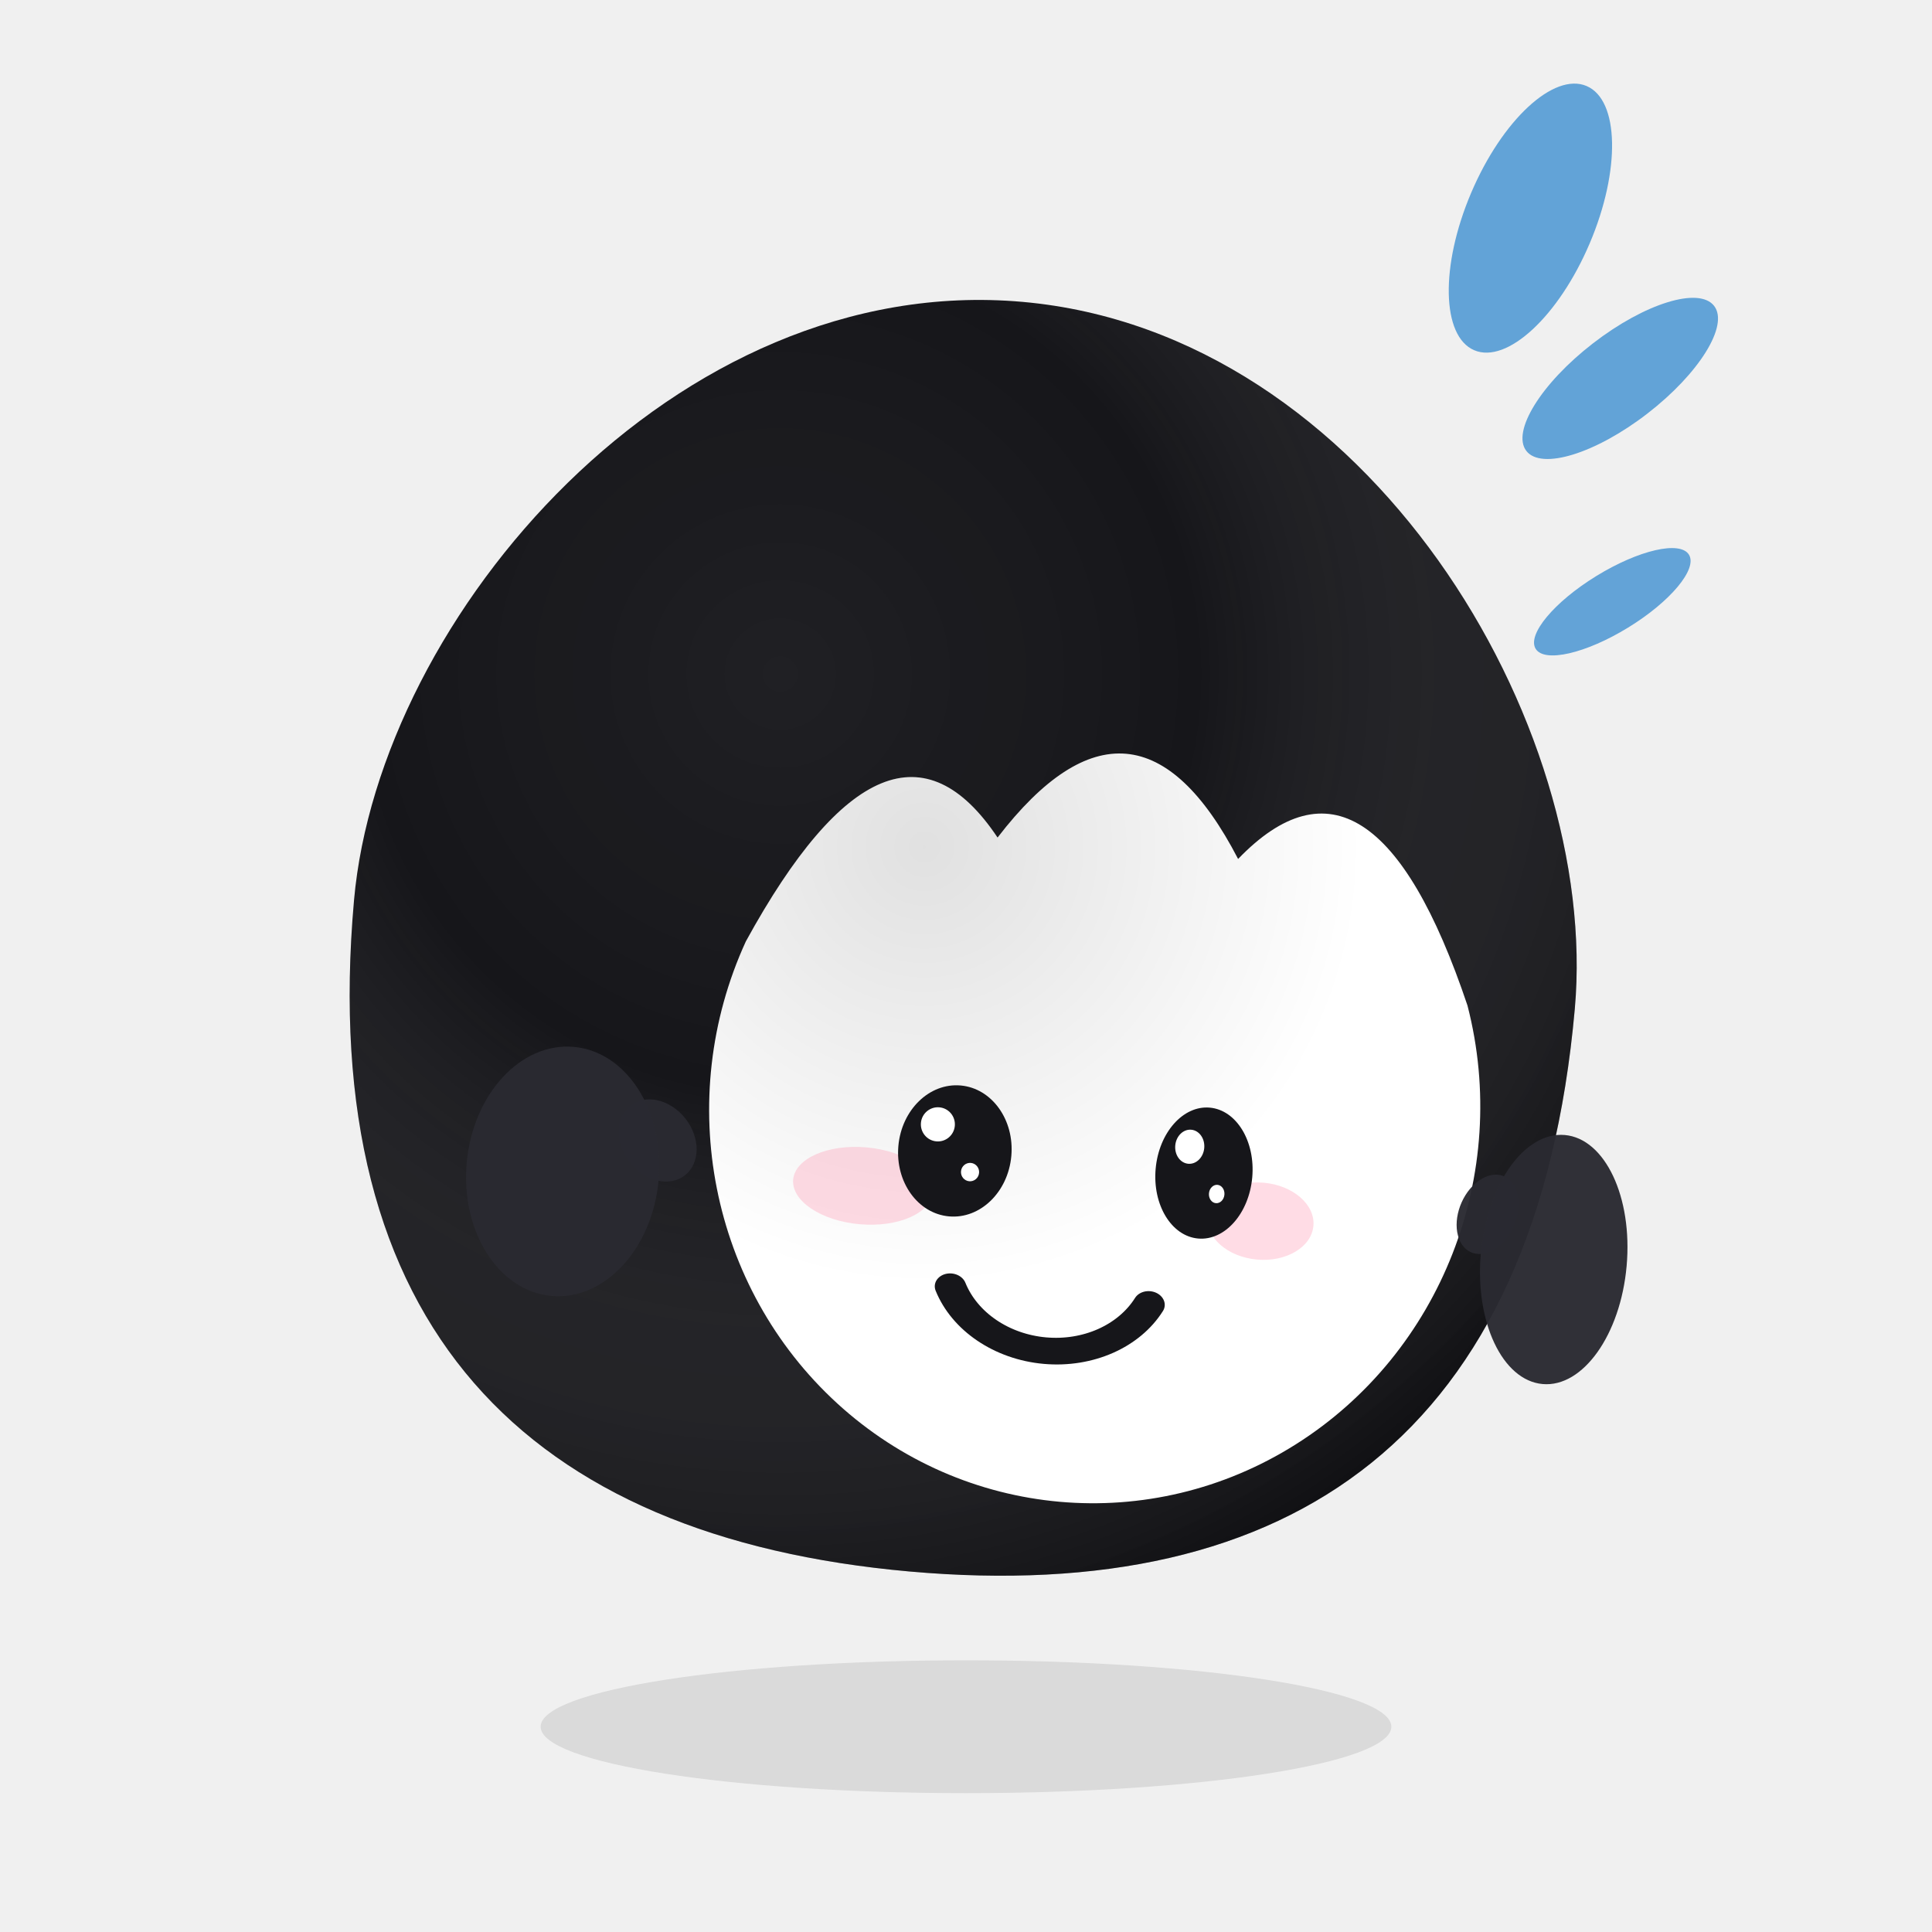
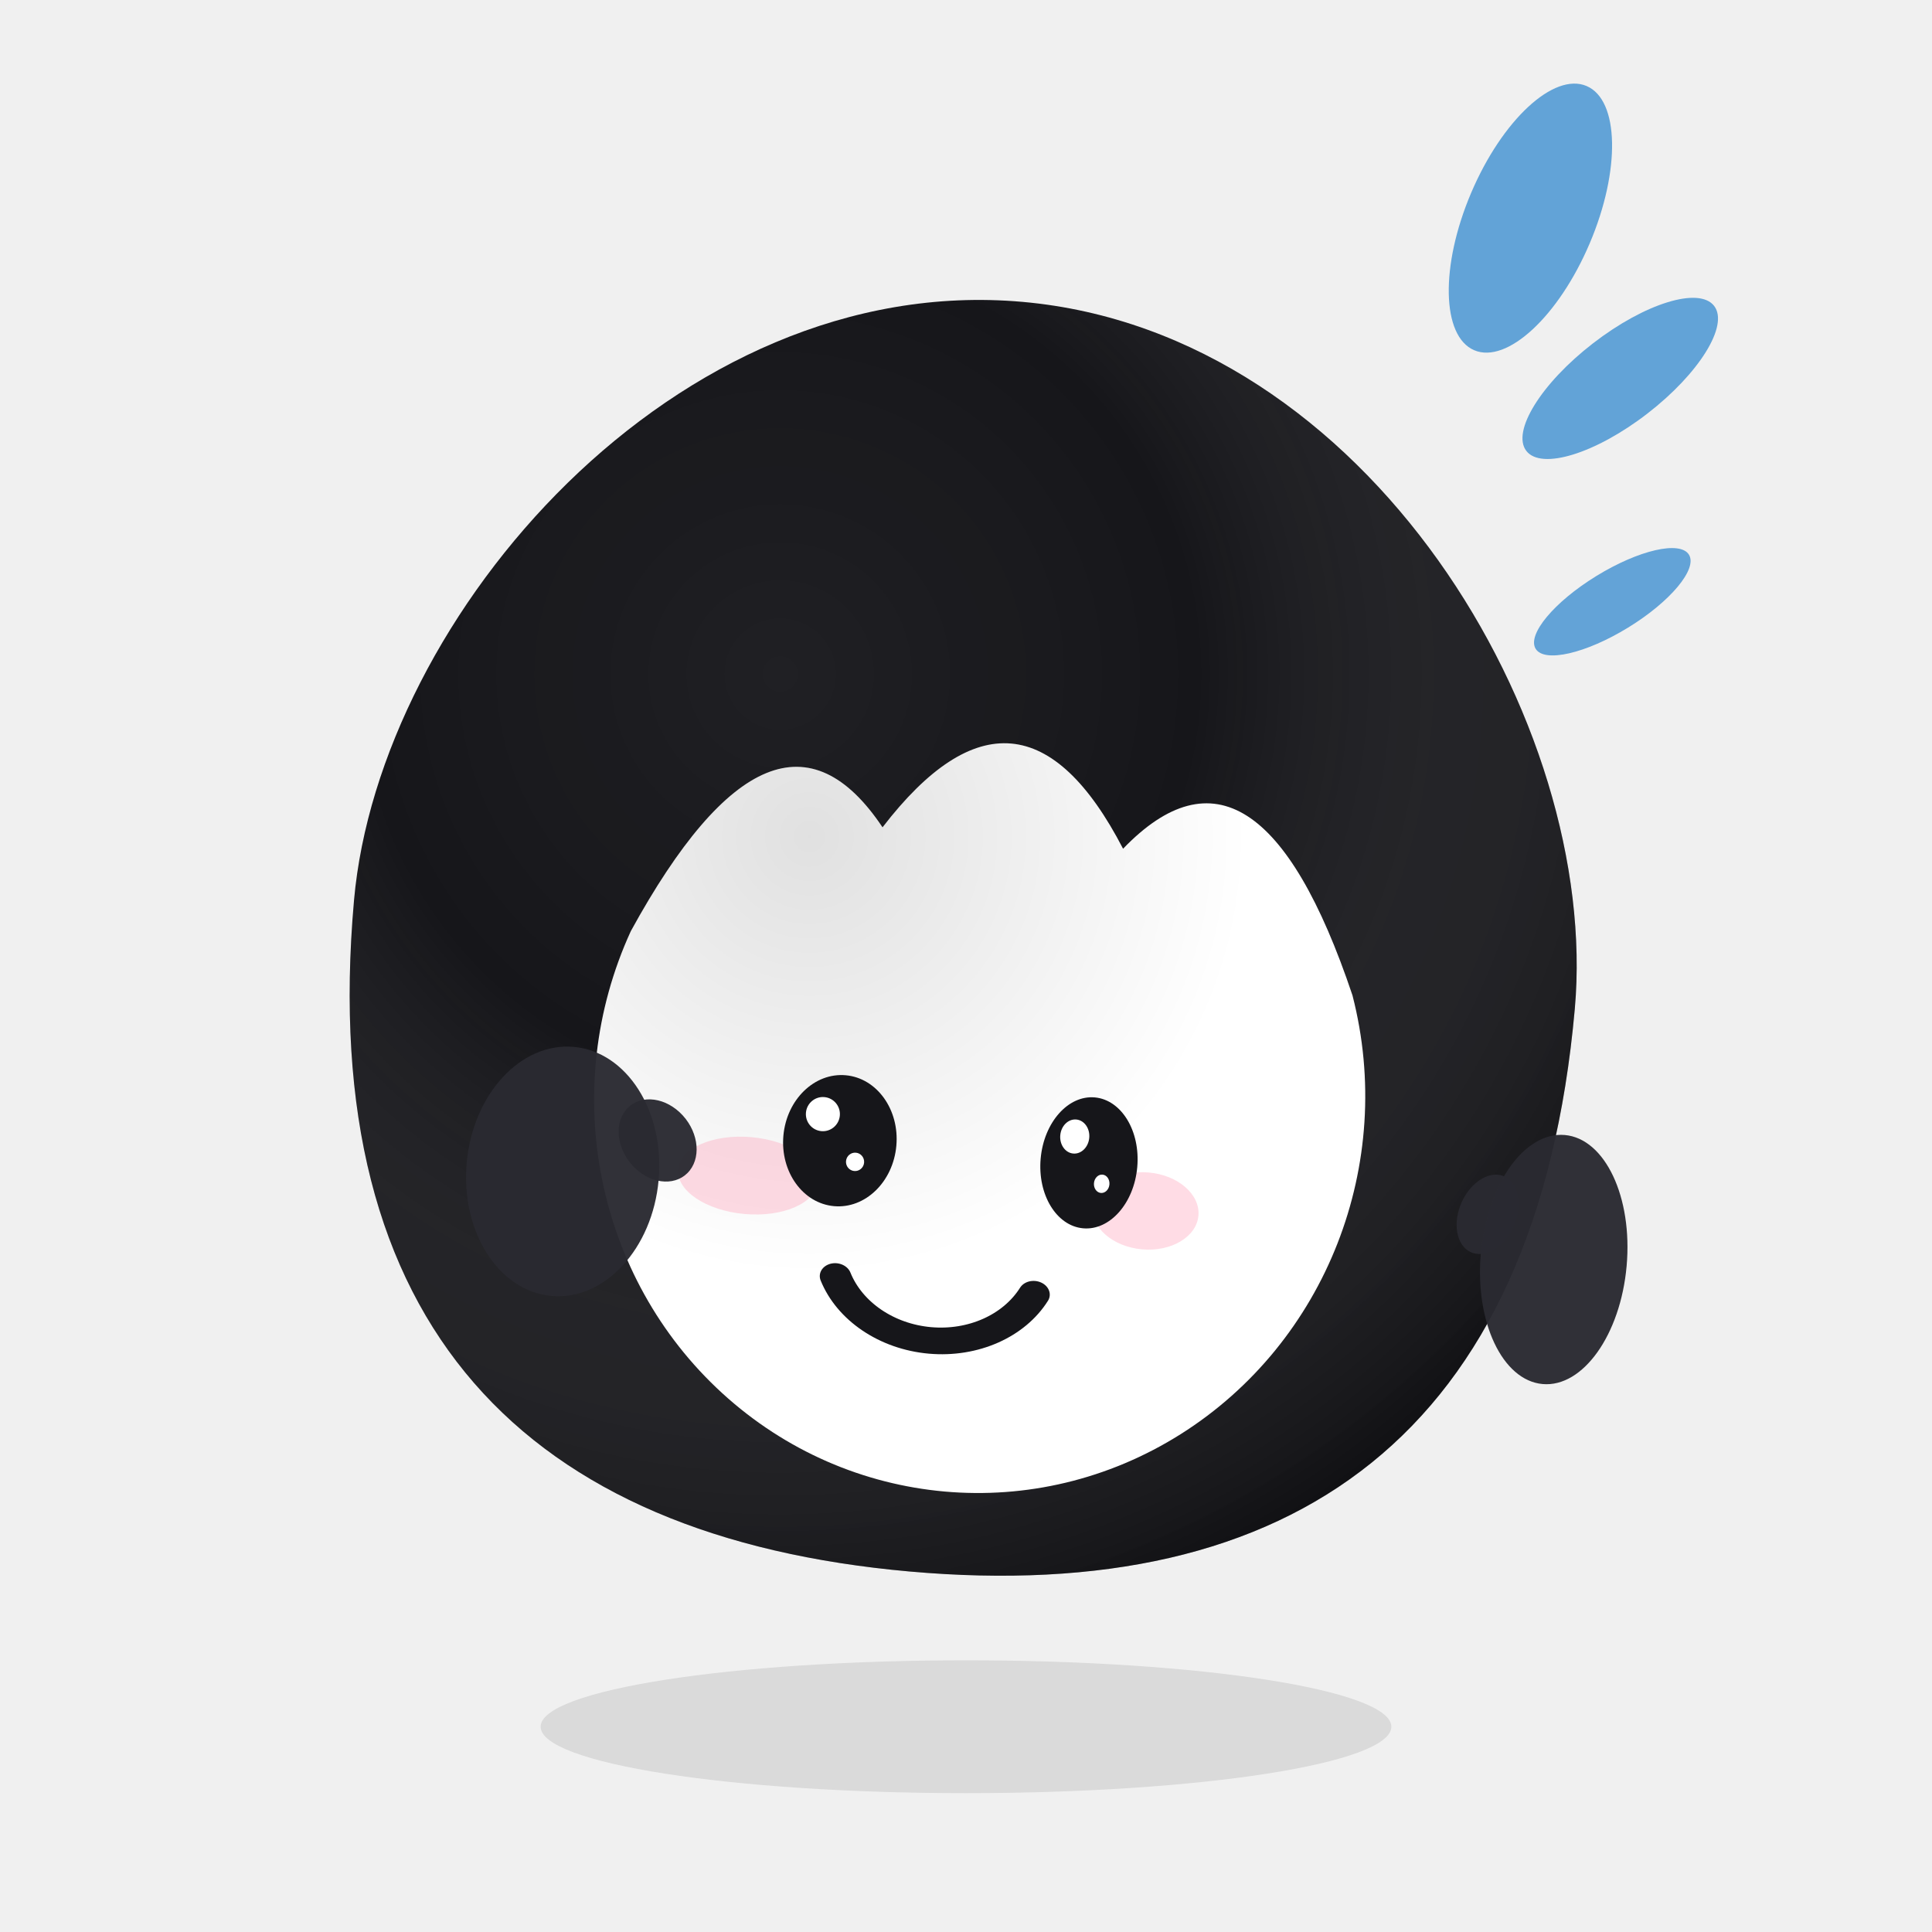
<svg xmlns="http://www.w3.org/2000/svg" width="320" height="320" viewBox="0 0 320 320">
  <defs>
    <radialGradient id="bg0" gradientUnits="userSpaceOnUse" cx="-34" cy="-40" r="162" fx="-34" fy="-40">
      <stop offset="0" stop-color="rgba(255,255,255,0.043)" />
      <stop offset="0.42" stop-color="rgba(255,255,255,0)" />
      <stop offset="1" stop-color="rgba(0,0,0,0.272)" />
    </radialGradient>
    <clipPath id="bc1">
      <path d="M0 -102.44C55.94 -102.44 98.5 -43.025 98.5 2.868C98.5 71.708 61.733 102.44 0 102.44C-61.733 102.44 -98.5 71.708 -98.5 2.868C-98.5 -43.025 -55.94 -102.44 0 -102.44ZM-3.859 -95.318C48.165 -95.318 87.746 -38.874 87.746 4.725C87.746 70.123 53.553 99.318 -3.859 99.318C-61.271 99.318 -95.464 70.123 -95.464 4.725C-95.464 -38.874 -55.884 -95.318 -3.859 -95.318Z" transform="matrix(1.011 0.09 -0.09 1.011 160 155.144)" />
    </clipPath>
    <clipPath id="bc2">
-       <path d="M82.51 3.941C92.016 30.718 83.256 60.717 60.964 77.734C38.671 94.75 8.129 94.75 -14.163 77.734C-36.456 60.717 -45.216 30.718 -35.71 3.941Q-16.007 -41.061 3.697 -16.567Q23.4 -47.525 43.104 -16.567Q62.807 -41.061 82.51 3.941Z" transform="matrix(1.011 0.09 -0.09 1.011 160 155.144)" />
+       <path d="M63.665 3.941C73.17 30.718 64.411 60.717 42.118 77.734C19.826 94.75 -10.716 94.75 -33.009 77.734C-55.302 60.717 -64.061 30.718 -54.556 3.941Q-34.852 -41.061 -15.149 -16.567Q4.555 -47.525 24.258 -16.567Q43.961 -41.061 63.665 3.941Z" transform="matrix(1.011 0.09 -0.09 1.011 160 155.144)" />
    </clipPath>
-     <radialGradient id="bg1" gradientUnits="userSpaceOnUse" cx="-8.052" cy="-13.987" r="119.318" fx="-8.052" fy="-13.987">
+     <radialGradient id="bg1" gradientUnits="userSpaceOnUse" cx="-26.897" cy="-13.987" r="119.318" fx="-26.897" fy="-13.987">
      <stop offset="0" stop-color="rgba(0,0,0,0.12)" />
      <stop offset="0.6" stop-color="rgba(0,0,0,0)" />
    </radialGradient>
    <clipPath id="bc3">
-       <path d="M82.51 3.941C92.016 30.718 83.256 60.717 60.964 77.734C38.671 94.75 8.129 94.75 -14.163 77.734C-36.456 60.717 -45.216 30.718 -35.71 3.941Q-16.007 -41.061 3.697 -16.567Q23.4 -47.525 43.104 -16.567Q62.807 -41.061 82.51 3.941Z" transform="matrix(1.011 0.09 -0.09 1.011 160 155.144)" />
+       <path d="M63.665 3.941C73.17 30.718 64.411 60.717 42.118 77.734C19.826 94.75 -10.716 94.75 -33.009 77.734C-55.302 60.717 -64.061 30.718 -54.556 3.941Q-34.852 -41.061 -15.149 -16.567Q4.555 -47.525 24.258 -16.567Q43.961 -41.061 63.665 3.941Z" transform="matrix(1.011 0.09 -0.09 1.011 160 155.144)" />
    </clipPath>
    <clipPath id="bc4">
-       <path d="M82.51 3.941C92.016 30.718 83.256 60.717 60.964 77.734C38.671 94.75 8.129 94.75 -14.163 77.734C-36.456 60.717 -45.216 30.718 -35.71 3.941Q-16.007 -41.061 3.697 -16.567Q23.4 -47.525 43.104 -16.567Q62.807 -41.061 82.51 3.941Z" transform="matrix(1.011 0.09 -0.09 1.011 160 155.144)" />
+       <path d="M63.665 3.941C73.17 30.718 64.411 60.717 42.118 77.734C19.826 94.75 -10.716 94.75 -33.009 77.734C-55.302 60.717 -64.061 30.718 -54.556 3.941Q-34.852 -41.061 -15.149 -16.567Q4.555 -47.525 24.258 -16.567Q43.961 -41.061 63.665 3.941Z" transform="matrix(1.011 0.09 -0.09 1.011 160 155.144)" />
    </clipPath>
  </defs>
  <path d="M70.45 126C70.45 132.075 38.908 137 0 137C-38.908 137 -70.45 132.075 -70.45 126C-70.45 119.925 -38.908 115 0 115C38.908 115 70.45 119.925 70.45 126" fill="rgba(22,22,26,0.13)" fill-opacity="0.8" transform="matrix(1 0 0 1 160 160)" />
  <path d="M-3.859 -96.8C48.957 -96.8 89.141 -39.496 89.141 4.766C89.141 71.16 54.427 100.8 -3.859 100.8C-62.146 100.8 -96.859 71.16 -96.859 4.766C-96.859 -39.496 -56.676 -96.8 -3.859 -96.8Z" fill="#16161A" transform="matrix(1.011 0.09 -0.09 1.011 160 155.144)" />
  <path d="M0 -104C56.792 -104 100 -43.68 100 2.912C100 72.8 62.674 104 0 104C-62.674 104 -100 72.8 -100 2.912C-100 -43.68 -56.792 -104 0 -104Z" fill="#16161A" transform="matrix(1.011 0.09 -0.09 1.011 160 155.144)" />
  <path d="M0 -104C56.792 -104 100 -43.68 100 2.912C100 72.8 62.674 104 0 104C-62.674 104 -100 72.8 -100 2.912C-100 -43.68 -56.792 -104 0 -104ZM-3.859 -96.8C48.957 -96.8 89.141 -39.496 89.141 4.766C89.141 71.16 54.427 100.8 -3.859 100.8C-62.146 100.8 -96.859 71.16 -96.859 4.766C-96.859 -39.496 -56.676 -96.8 -3.859 -96.8Z" fill="url(#bg0)" transform="matrix(1.011 0.09 -0.09 1.011 160 155.144)" />
  <g clip-path="url(#bc1)">
-     <path d="M82.51 3.941C92.016 30.718 83.256 60.717 60.964 77.734C38.671 94.75 8.129 94.75 -14.163 77.734C-36.456 60.717 -45.216 30.718 -35.71 3.941Q-16.007 -41.061 3.697 -16.567Q23.4 -47.525 43.104 -16.567Q62.807 -41.061 82.51 3.941Z" fill="#FFFFFF" transform="matrix(1.011 0.09 -0.09 1.011 160 155.144)" />
+     <path d="M63.665 3.941C73.17 30.718 64.411 60.717 42.118 77.734C19.826 94.75 -10.716 94.75 -33.009 77.734C-55.302 60.717 -64.061 30.718 -54.556 3.941Q-34.852 -41.061 -15.149 -16.567Q4.555 -47.525 24.258 -16.567Q43.961 -41.061 63.665 3.941Z" fill="#FFFFFF" transform="matrix(1.011 0.09 -0.09 1.011 160 155.144)" />
    <g clip-path="url(#bc2)">
-       <path d="M82.51 3.941C92.016 30.718 83.256 60.717 60.964 77.734C38.671 94.75 8.129 94.75 -14.163 77.734C-36.456 60.717 -45.216 30.718 -35.71 3.941Q-16.007 -41.061 3.697 -16.567Q23.4 -47.525 43.104 -16.567Q62.807 -41.061 82.51 3.941Z" fill="url(#bg1)" transform="matrix(1.011 0.09 -0.09 1.011 160 155.144)" />
+       <path d="M63.665 3.941C73.17 30.718 64.411 60.717 42.118 77.734C19.826 94.75 -10.716 94.75 -33.009 77.734C-55.302 60.717 -64.061 30.718 -54.556 3.941Q-34.852 -41.061 -15.149 -16.567Q4.555 -47.525 24.258 -16.567Q43.961 -41.061 63.665 3.941Z" fill="url(#bg1)" transform="matrix(1.011 0.09 -0.09 1.011 160 155.144)" />
    </g>
    <g clip-path="url(#bc3)">
-       <path d="M11.5 0C11.5 3.866 6.351 7 0 7C-6.351 7 -11.5 3.866 -11.5 0C-11.5 -3.866 -6.351 -7 0 -7C6.351 -7 11.5 -3.866 11.5 0" fill="rgba(255,138,168,0.42)" fill-opacity="0.7" transform="matrix(1.006 0.089 -0.081 0.909 142.943 196.408)" />
-       <path d="M11.5 0C11.5 3.866 6.351 7 0 7C-6.351 7 -11.5 3.866 -11.5 0C-11.5 -3.866 -6.351 -7 0 -7C6.351 -7 11.5 -3.866 11.5 0" fill="rgba(255,138,168,0.42)" fill-opacity="0.7" transform="matrix(0.763 0.068 -0.081 0.909 208.768 202.261)" />
+       <path d="M11.5 0C11.5 3.866 6.351 7 0 7C-6.351 7 -11.5 3.866 -11.5 0C-11.5 -3.866 -6.351 -7 0 -7C6.351 -7 11.5 -3.866 11.5 0" fill="rgba(255,138,168,0.42)" fill-opacity="0.7" transform="matrix(1.006 0.089 -0.081 0.909 123.897 194.715)" />
+       <path d="M11.5 0C11.5 3.866 6.351 7 0 7C-6.351 7 -11.5 3.866 -11.5 0C-11.5 -3.866 -6.351 -7 0 -7C6.351 -7 11.5 -3.866 11.5 0" fill="rgba(255,138,168,0.42)" fill-opacity="0.7" transform="matrix(0.763 0.068 -0.081 0.909 189.722 200.568)" />
    </g>
    <g clip-path="url(#bc4)">
-       <path d="M9.28 0C9.28 6.362 5.125 11.52 0 11.52C-5.125 11.52 -9.28 6.362 -9.28 0C-9.28 -6.362 -5.125 -11.52 0 -11.52C5.125 -11.52 9.28 -6.362 9.28 0" fill="#16161A" transform="matrix(1.008 0.09 -0.084 0.941 158.154 190.631)" />
-       <path d="M-0.371 -4.378C-0.371 -2.723 -1.618 -1.382 -3.155 -1.382C-4.693 -1.382 -5.939 -2.723 -5.939 -4.378C-5.939 -6.032 -4.693 -7.373 -3.155 -7.373C-1.618 -7.373 -0.371 -6.032 -0.371 -4.378" fill="#FFFFFF" transform="matrix(1.008 0.09 -0.084 0.941 158.154 190.631)" />
-       <path d="M4.269 3.456C4.269 4.347 3.604 5.069 2.784 5.069C1.964 5.069 1.299 4.347 1.299 3.456C1.299 2.565 1.964 1.843 2.784 1.843C3.604 1.843 4.269 2.565 4.269 3.456" fill="#FFFFFF" transform="matrix(1.008 0.09 -0.084 0.941 158.154 190.631)" />
-       <path d="M9.28 0C9.28 6.362 5.125 11.52 0 11.52C-5.125 11.52 -9.28 6.362 -9.28 0C-9.28 -6.362 -5.125 -11.52 0 -11.52C5.125 -11.52 9.28 -6.362 9.28 0" fill="#16161A" transform="matrix(0.862 0.077 -0.084 0.941 199.412 194.299)" />
-       <path d="M-0.371 -4.378C-0.371 -2.723 -1.618 -1.382 -3.155 -1.382C-4.693 -1.382 -5.939 -2.723 -5.939 -4.378C-5.939 -6.032 -4.693 -7.373 -3.155 -7.373C-1.618 -7.373 -0.371 -6.032 -0.371 -4.378" fill="#FFFFFF" transform="matrix(0.862 0.077 -0.084 0.941 199.412 194.299)" />
-       <path d="M4.269 3.456C4.269 4.347 3.604 5.069 2.784 5.069C1.964 5.069 1.299 4.347 1.299 3.456C1.299 2.565 1.964 1.843 2.784 1.843C3.604 1.843 4.269 2.565 4.269 3.456" fill="#FFFFFF" transform="matrix(0.862 0.077 -0.084 0.941 199.412 194.299)" />
-       <path d="M17.07 0.187C14.125 6.994 7.417 11.4 0 11.4C-7.417 11.4 -14.125 6.994 -17.07 0.187" fill="none" stroke="#16161A" stroke-width="5.4" stroke-linecap="round" stroke-linejoin="round" transform="matrix(0.963 0.086 -0.072 0.813 173.887 214.439)" />
+       <path d="M9.28 0C9.28 6.362 5.125 11.52 0 11.52C-5.125 11.52 -9.28 6.362 -9.28 0C-9.28 -6.362 -5.125 -11.52 0 -11.52C5.125 -11.52 9.28 -6.362 9.28 0" fill="#16161A" transform="matrix(1.008 0.09 -0.084 0.941 139.109 188.937)" />
+       <path d="M-0.371 -4.378C-0.371 -2.723 -1.618 -1.382 -3.155 -1.382C-4.693 -1.382 -5.939 -2.723 -5.939 -4.378C-5.939 -6.032 -4.693 -7.373 -3.155 -7.373C-1.618 -7.373 -0.371 -6.032 -0.371 -4.378" fill="#FFFFFF" transform="matrix(1.008 0.09 -0.084 0.941 139.109 188.937)" />
+       <path d="M4.269 3.456C4.269 4.347 3.604 5.069 2.784 5.069C1.964 5.069 1.299 4.347 1.299 3.456C1.299 2.565 1.964 1.843 2.784 1.843C3.604 1.843 4.269 2.565 4.269 3.456" fill="#FFFFFF" transform="matrix(1.008 0.09 -0.084 0.941 139.109 188.937)" />
+       <path d="M9.28 0C9.28 6.362 5.125 11.52 0 11.52C-5.125 11.52 -9.28 6.362 -9.28 0C-9.28 -6.362 -5.125 -11.52 0 -11.52C5.125 -11.52 9.28 -6.362 9.28 0" fill="#16161A" transform="matrix(0.862 0.077 -0.084 0.941 180.366 192.606)" />
+       <path d="M-0.371 -4.378C-0.371 -2.723 -1.618 -1.382 -3.155 -1.382C-4.693 -1.382 -5.939 -2.723 -5.939 -4.378C-5.939 -6.032 -4.693 -7.373 -3.155 -7.373C-1.618 -7.373 -0.371 -6.032 -0.371 -4.378" fill="#FFFFFF" transform="matrix(0.862 0.077 -0.084 0.941 180.366 192.606)" />
+       <path d="M4.269 3.456C4.269 4.347 3.604 5.069 2.784 5.069C1.964 5.069 1.299 4.347 1.299 3.456C1.299 2.565 1.964 1.843 2.784 1.843C3.604 1.843 4.269 2.565 4.269 3.456" fill="#FFFFFF" transform="matrix(0.862 0.077 -0.084 0.941 180.366 192.606)" />
+       <path d="M17.07 0.187C14.125 6.994 7.417 11.4 0 11.4C-7.417 11.4 -14.125 6.994 -17.07 0.187" fill="none" stroke="#16161A" stroke-width="5.4" stroke-linecap="round" stroke-linejoin="round" transform="matrix(0.963 0.086 -0.072 0.813 154.842 212.745)" />
    </g>
  </g>
  <path d="M-10.215 -10.816C-8.289 -8.119 -9.498 -3.956 -12.914 -1.517C-16.33 0.922 -20.66 0.713 -22.585 -1.984C-24.511 -4.681 -23.302 -8.844 -19.886 -11.283C-16.47 -13.722 -12.14 -13.513 -10.215 -10.816" fill="#2A2A31" fill-opacity="0.961" transform="matrix(-0.924 -0.082 -0.09 1.011 93.197 194.022)" />
  <path d="M17.2 0C17.2 11.267 9.499 20.4 0 20.4C-9.499 20.4 -17.2 11.267 -17.2 0C-17.2 -11.267 -9.499 -20.4 0 -20.4C9.499 -20.4 17.2 -11.267 17.2 0" fill="#2A2A31" fill-opacity="0.961" transform="matrix(-0.924 -0.082 -0.09 1.011 93.197 194.022)" />
  <path d="M-10.215 -10.816C-8.289 -8.119 -9.498 -3.956 -12.914 -1.517C-16.33 0.922 -20.66 0.713 -22.585 -1.984C-24.511 -4.681 -23.302 -8.844 -19.886 -11.283C-16.47 -13.722 -12.14 -13.513 -10.215 -10.816" fill="#2A2A31" fill-opacity="0.961" transform="matrix(0.702 0.062 -0.09 1.011 257.347 208.618)" />
  <path d="M17.2 0C17.2 11.267 9.499 20.4 0 20.4C-9.499 20.4 -17.2 11.267 -17.2 0C-17.2 -11.267 -9.499 -20.4 0 -20.4C9.499 -20.4 17.2 -11.267 17.2 0" fill="#2A2A31" fill-opacity="0.961" transform="matrix(0.702 0.062 -0.09 1.011 257.347 208.618)" />
  <path d="M10.515 0C10.515 12.939 5.807 23.428 0 23.428C-5.807 23.428 -10.515 12.939 -10.515 0C-10.515 -12.939 -5.807 -23.428 0 -23.428C5.807 -23.428 10.515 -12.939 10.515 0" fill="#1478C9" fill-opacity="0.644" transform="matrix(0.934 0.397 -0.397 0.934 253.485 36.129)" />
  <path d="M7.252 0C7.252 10.697 4.005 19.368 0 19.368C-4.005 19.368 -7.252 10.697 -7.252 0C-7.252 -10.697 -4.005 -19.368 0 -19.368C4.005 -19.368 7.252 -10.697 7.252 0" fill="#1478C9" fill-opacity="0.644" transform="matrix(0.62 0.803 -0.803 0.62 268.362 62.677)" />
  <path d="M4.942 0C4.942 8.105 2.729 14.676 0 14.676C-2.729 14.676 -4.942 8.105 -4.942 0C-4.942 -8.105 -2.729 -14.676 0 -14.676C2.729 -14.676 4.942 -8.105 4.942 0" fill="#1478C9" fill-opacity="0.637" transform="matrix(0.531 0.865 -0.865 0.531 267.049 99.668)" />
</svg>
